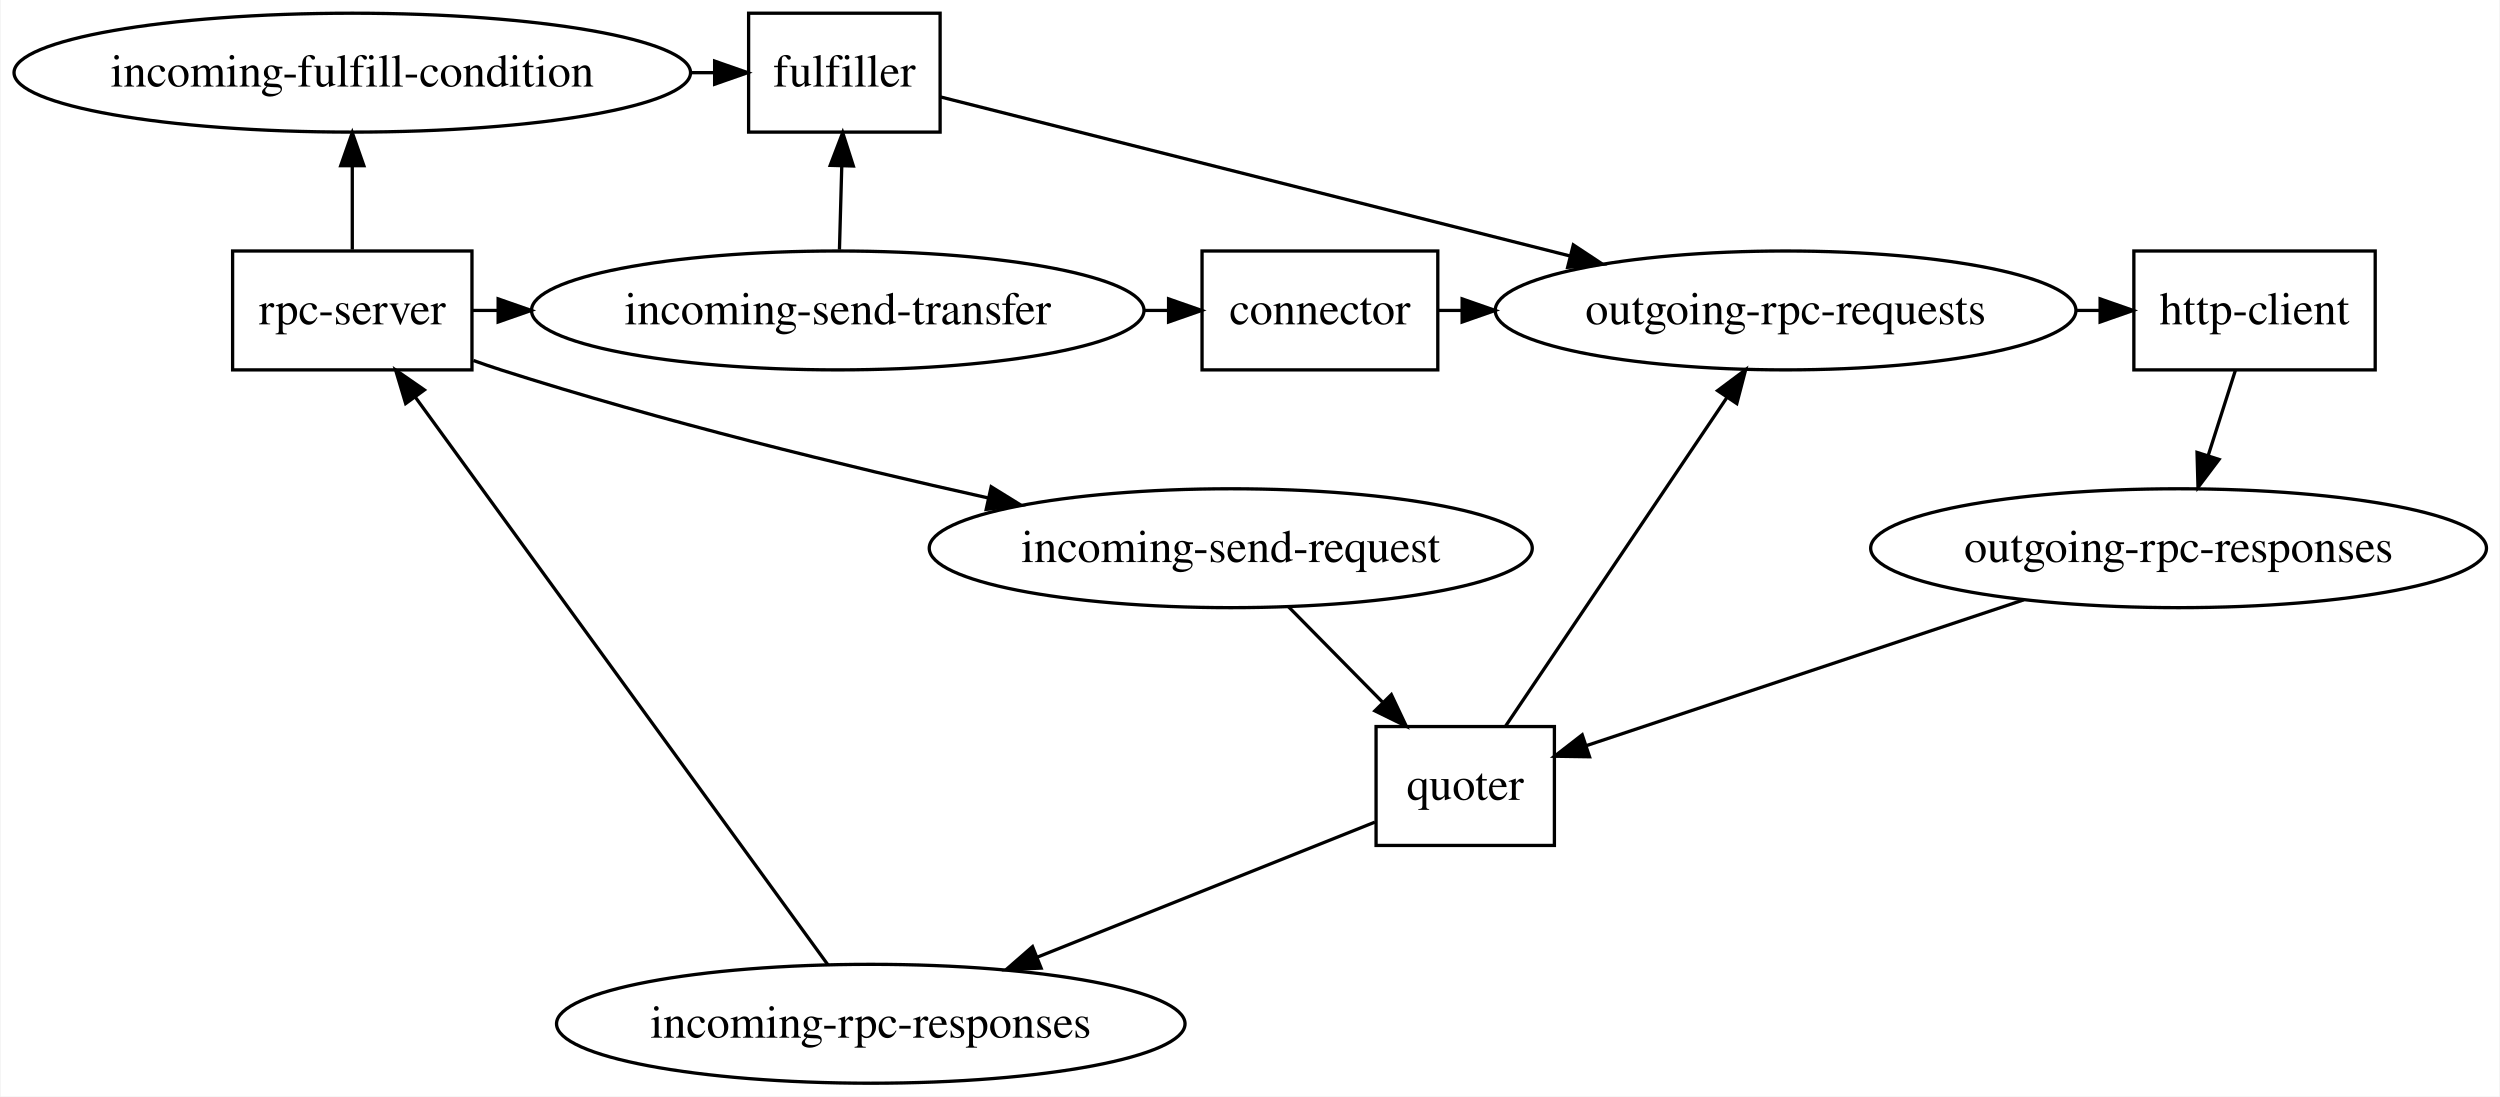
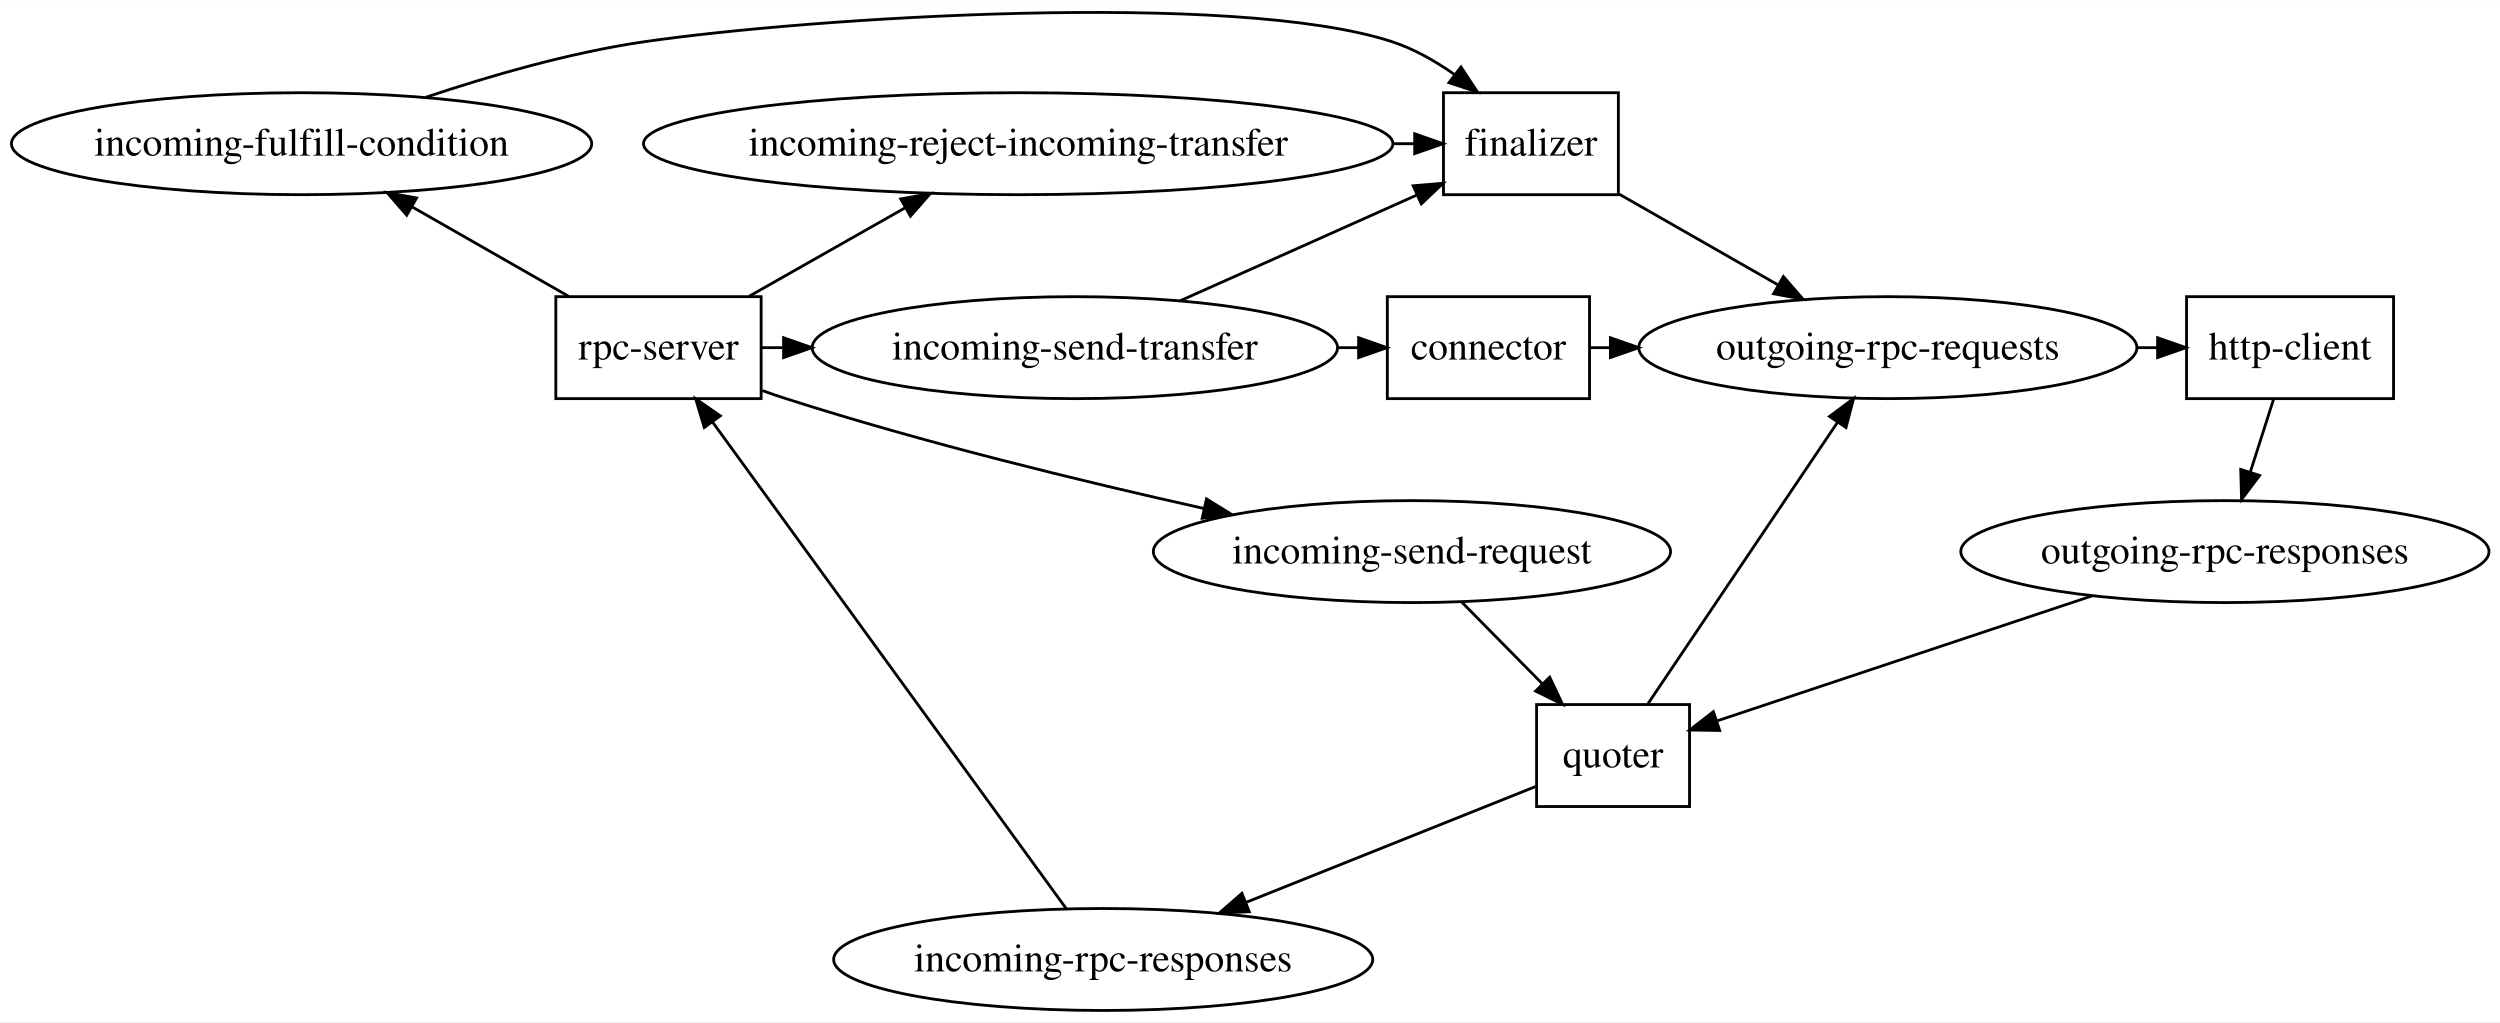
- <svg xmlns="http://www.w3.org/2000/svg" width="757pt" height="332pt" viewBox="0.00 0.00 756.58 332.00">
-   <g id="graph0" class="graph" transform="scale(1 1) rotate(0) translate(4 328)">
-     <polygon fill="#ffffff" stroke="transparent" points="-4,4 -4,-328 752.58,-328 752.58,4 -4,4" />
+ <svg xmlns="http://www.w3.org/2000/svg" width="883pt" height="361pt" viewBox="0.00 0.00 882.58 360.64">
+   <g id="graph0" class="graph" transform="scale(1 1) rotate(0) translate(4 356.6379)">
+     <polygon fill="#ffffff" stroke="transparent" points="-4,4 -4,-356.638 878.58,-356.638 878.58,4 -4,4" />
    <g id="node1" class="node">
-       <polygon fill="none" stroke="#000000" points="138.701,-252 66.224,-252 66.224,-216 138.701,-216 138.701,-252" />
-       <text text-anchor="middle" x="102.462" y="-229.8" font-family="Times,serif" font-size="14.00" fill="#000000">rpc-server</text>
+       <polygon fill="none" stroke="#000000" points="264.701,-252 192.224,-252 192.224,-216 264.701,-216 264.701,-252" />
+       <text text-anchor="middle" x="228.462" y="-229.8" font-family="Times,serif" font-size="14.00" fill="#000000">rpc-server</text>
    </g>
    <g id="node6" class="node">
-       <ellipse fill="none" stroke="#000000" cx="249.462" cy="-234" rx="92.734" ry="18" />
-       <text text-anchor="middle" x="249.462" y="-229.8" font-family="Times,serif" font-size="14.00" fill="#000000">incoming-send-transfer</text>
+       <ellipse fill="none" stroke="#000000" cx="375.462" cy="-234" rx="92.734" ry="18" />
+       <text text-anchor="middle" x="375.462" y="-229.8" font-family="Times,serif" font-size="14.00" fill="#000000">incoming-send-transfer</text>
    </g>
    <g id="edge1" class="edge">
-       <path fill="none" stroke="#000000" d="M138.925,-234C141.415,-234 143.904,-234 146.394,-234" />
-       <polygon fill="#000000" stroke="#000000" points="146.628,-237.5 156.628,-234 146.628,-230.5 146.628,-237.5" />
+       <path fill="none" stroke="#000000" d="M264.925,-234C267.415,-234 269.904,-234 272.394,-234" />
+       <polygon fill="#000000" stroke="#000000" points="272.628,-237.5 282.628,-234 272.628,-230.5 272.628,-237.5" />
    </g>
    <g id="node7" class="node">
-       <ellipse fill="none" stroke="#000000" cx="368.462" cy="-162" rx="91.298" ry="18" />
-       <text text-anchor="middle" x="368.462" y="-157.8" font-family="Times,serif" font-size="14.00" fill="#000000">incoming-send-request</text>
+       <ellipse fill="none" stroke="#000000" cx="494.462" cy="-162" rx="91.298" ry="18" />
+       <text text-anchor="middle" x="494.462" y="-157.8" font-family="Times,serif" font-size="14.00" fill="#000000">incoming-send-request</text>
    </g>
    <g id="edge3" class="edge">
-       <path fill="none" stroke="#000000" d="M139.145,-218.838C141.943,-217.832 144.738,-216.873 147.462,-216 195.966,-200.459 251.682,-186.872 295.036,-177.215" />
-       <polygon fill="#000000" stroke="#000000" points="295.923,-180.604 304.933,-175.031 294.414,-173.768 295.923,-180.604" />
+       <path fill="none" stroke="#000000" d="M265.145,-218.838C267.943,-217.832 270.738,-216.873 273.462,-216 321.966,-200.459 377.682,-186.872 421.036,-177.215" />
+       <polygon fill="#000000" stroke="#000000" points="421.923,-180.604 430.933,-175.031 420.414,-173.768 421.923,-180.604" />
    </g>
    <g id="node8" class="node">
      <ellipse fill="none" stroke="#000000" cx="102.462" cy="-306" rx="102.425" ry="18" />
      <text text-anchor="middle" x="102.462" y="-301.8" font-family="Times,serif" font-size="14.00" fill="#000000">incoming-fulfill-condition</text>
    </g>
    <g id="edge5" class="edge">
-       <path fill="none" stroke="#000000" d="M102.462,-252.413C102.462,-260.059 102.462,-269.108 102.462,-277.573" />
-       <polygon fill="#000000" stroke="#000000" points="98.962,-277.831 102.462,-287.831 105.962,-277.831 98.962,-277.831" />
+       <path fill="none" stroke="#000000" d="M196.77,-252.11C180.033,-261.674 159.342,-273.497 141.609,-283.63" />
+       <polygon fill="#000000" stroke="#000000" points="139.588,-280.754 132.643,-288.754 143.061,-286.832 139.588,-280.754" />
+     </g>
+     <g id="node9" class="node">
+       <ellipse fill="none" stroke="#000000" cx="355.462" cy="-306" rx="132.282" ry="18" />
+       <text text-anchor="middle" x="355.462" y="-301.8" font-family="Times,serif" font-size="14.00" fill="#000000">incoming-reject-incoming-transfer</text>
+     </g>
+     <g id="edge7" class="edge">
+       <path fill="none" stroke="#000000" d="M260.535,-252.183C277.203,-261.633 297.733,-273.272 315.433,-283.306" />
+       <polygon fill="#000000" stroke="#000000" points="313.969,-286.5 324.395,-288.387 317.421,-280.41 313.969,-286.5" />
    </g>
    <g id="node2" class="node">
-       <polygon fill="none" stroke="#000000" points="431.156,-252 359.769,-252 359.769,-216 431.156,-216 431.156,-252" />
-       <text text-anchor="middle" x="395.462" y="-229.8" font-family="Times,serif" font-size="14.00" fill="#000000">connector</text>
+       <polygon fill="none" stroke="#000000" points="557.156,-252 485.769,-252 485.769,-216 557.156,-216 557.156,-252" />
+       <text text-anchor="middle" x="521.462" y="-229.8" font-family="Times,serif" font-size="14.00" fill="#000000">connector</text>
+     </g>
+     <g id="node11" class="node">
+       <ellipse fill="none" stroke="#000000" cx="662.462" cy="-234" rx="87.924" ry="18" />
+       <text text-anchor="middle" x="662.462" y="-229.8" font-family="Times,serif" font-size="14.00" fill="#000000">outgoing-rpc-requests</text>
+     </g>
+     <g id="edge11" class="edge">
+       <path fill="none" stroke="#000000" d="M557.263,-234C559.6,-234 561.938,-234 564.275,-234" />
+       <polygon fill="#000000" stroke="#000000" points="564.522,-237.5 574.522,-234 564.522,-230.5 564.522,-237.5" />
+     </g>
+     <g id="node3" class="node">
+       <polygon fill="none" stroke="#000000" points="841.002,-252 767.923,-252 767.923,-216 841.002,-216 841.002,-252" />
+       <text text-anchor="middle" x="804.462" y="-229.8" font-family="Times,serif" font-size="14.00" fill="#000000">http-client</text>
+     </g>
+     <g id="node12" class="node">
+       <ellipse fill="none" stroke="#000000" cx="781.462" cy="-162" rx="93.236" ry="18" />
+       <text text-anchor="middle" x="781.462" y="-157.8" font-family="Times,serif" font-size="14.00" fill="#000000">outgoing-rpc-responses</text>
+     </g>
+     <g id="edge14" class="edge">
+       <path fill="none" stroke="#000000" d="M798.658,-215.831C796.172,-208.046 793.209,-198.773 790.45,-190.135" />
+       <polygon fill="#000000" stroke="#000000" points="793.721,-188.874 787.344,-180.413 787.053,-191.004 793.721,-188.874" />
+     </g>
+     <g id="node4" class="node">
+       <polygon fill="none" stroke="#000000" points="567.332,-324 505.593,-324 505.593,-288 567.332,-288 567.332,-324" />
+       <text text-anchor="middle" x="536.462" y="-301.8" font-family="Times,serif" font-size="14.00" fill="#000000">finalizer</text>
+     </g>
+     <g id="edge17" class="edge">
+       <path fill="none" stroke="#000000" d="M567.608,-288.202C584.488,-278.557 605.508,-266.545 623.468,-256.283" />
+       <polygon fill="#000000" stroke="#000000" points="625.596,-259.098 632.542,-251.097 622.123,-253.02 625.596,-259.098" />
+     </g>
+     <g id="node5" class="node">
+       <polygon fill="none" stroke="#000000" points="592.462,-108 538.462,-108 538.462,-72 592.462,-72 592.462,-108" />
+       <text text-anchor="middle" x="565.462" y="-85.8" font-family="Times,serif" font-size="14.00" fill="#000000">quoter</text>
    </g>
    <g id="node10" class="node">
-       <ellipse fill="none" stroke="#000000" cx="536.462" cy="-234" rx="87.924" ry="18" />
-       <text text-anchor="middle" x="536.462" y="-229.8" font-family="Times,serif" font-size="14.00" fill="#000000">outgoing-rpc-requests</text>
+       <ellipse fill="none" stroke="#000000" cx="385.462" cy="-18" rx="95.157" ry="18" />
+       <text text-anchor="middle" x="385.462" y="-13.8" font-family="Times,serif" font-size="14.00" fill="#000000">incoming-rpc-responses</text>
+     </g>
+     <g id="edge16" class="edge">
+       <path fill="none" stroke="#000000" d="M538.124,-79.065C511.091,-68.252 469.085,-51.449 435.974,-38.205" />
+       <polygon fill="#000000" stroke="#000000" points="437.036,-34.86 426.451,-34.396 434.436,-41.359 437.036,-34.86" />
+     </g>
+     <g id="edge13" class="edge">
+       <path fill="none" stroke="#000000" d="M577.704,-108.173C594.632,-133.303 625.294,-178.823 644.73,-207.675" />
+       <polygon fill="#000000" stroke="#000000" points="641.884,-209.715 650.373,-216.054 647.689,-205.804 641.884,-209.715" />
+     </g>
+     <g id="edge2" class="edge">
+       <path fill="none" stroke="#000000" d="M468.138,-234C470.599,-234 473.059,-234 475.52,-234" />
+       <polygon fill="#000000" stroke="#000000" points="475.635,-237.5 485.635,-234 475.635,-230.5 475.635,-237.5" />
+     </g>
+     <g id="edge10" class="edge">
+       <path fill="none" stroke="#000000" d="M412.546,-250.514C434.44,-260.272 462.919,-272.979 496.005,-287.801" />
+       <polygon fill="#000000" stroke="#000000" points="494.901,-291.141 505.458,-292.036 497.763,-284.753 494.901,-291.141" />
+     </g>
+     <g id="edge4" class="edge">
+       <path fill="none" stroke="#000000" d="M512.013,-144.202C520.567,-135.528 531.008,-124.939 540.385,-115.43" />
+       <polygon fill="#000000" stroke="#000000" points="543.091,-117.671 547.62,-108.093 538.107,-112.756 543.091,-117.671" />
+     </g>
+     <g id="edge6" class="edge">
+       <path fill="none" stroke="#000000" d="M146.309,-322.382C168.988,-329.995 197.328,-338.195 223.462,-342 281.517,-350.453 431.715,-360.277 487.462,-342 495.22,-339.456 502.763,-335.164 509.513,-330.411" />
+       <polygon fill="#000000" stroke="#000000" points="511.77,-333.092 517.595,-324.242 507.522,-327.527 511.77,-333.092" />
+     </g>
+     <g id="edge8" class="edge">
+       <path fill="none" stroke="#000000" d="M488.031,-306C490.478,-306 492.926,-306 495.373,-306" />
+       <polygon fill="#000000" stroke="#000000" points="495.436,-309.5 505.436,-306 495.436,-302.5 495.436,-309.5" />
    </g>
    <g id="edge9" class="edge">
-       <path fill="none" stroke="#000000" d="M431.263,-234C433.6,-234 435.938,-234 438.275,-234" />
-       <polygon fill="#000000" stroke="#000000" points="438.522,-237.5 448.522,-234 438.522,-230.5 438.522,-237.5" />
-     </g>
-     <g id="node3" class="node">
-       <polygon fill="none" stroke="#000000" points="715.002,-252 641.923,-252 641.923,-216 715.002,-216 715.002,-252" />
-       <text text-anchor="middle" x="678.462" y="-229.8" font-family="Times,serif" font-size="14.00" fill="#000000">http-client</text>
-     </g>
-     <g id="node11" class="node">
-       <ellipse fill="none" stroke="#000000" cx="655.462" cy="-162" rx="93.236" ry="18" />
-       <text text-anchor="middle" x="655.462" y="-157.8" font-family="Times,serif" font-size="14.00" fill="#000000">outgoing-rpc-responses</text>
+       <path fill="none" stroke="#000000" d="M372.494,-35.841C344.851,-73.872 280.015,-163.074 247.607,-207.661" />
+       <polygon fill="#000000" stroke="#000000" points="244.626,-205.809 241.578,-215.956 250.289,-209.924 244.626,-205.809" />
    </g>
    <g id="edge12" class="edge">
-       <path fill="none" stroke="#000000" d="M672.658,-215.831C670.172,-208.046 667.209,-198.773 664.45,-190.135" />
-       <polygon fill="#000000" stroke="#000000" points="667.721,-188.874 661.344,-180.413 661.053,-191.004 667.721,-188.874" />
-     </g>
-     <g id="node4" class="node">
-       <polygon fill="none" stroke="#000000" points="280.455,-324 222.469,-324 222.469,-288 280.455,-288 280.455,-324" />
-       <text text-anchor="middle" x="251.462" y="-301.8" font-family="Times,serif" font-size="14.00" fill="#000000">fulfiller</text>
+       <path fill="none" stroke="#000000" d="M750.38,-234C752.816,-234 755.252,-234 757.688,-234" />
+       <polygon fill="#000000" stroke="#000000" points="757.703,-237.5 767.703,-234 757.703,-230.5 757.703,-237.5" />
    </g>
    <g id="edge15" class="edge">
-       <path fill="none" stroke="#000000" d="M280.623,-298.633C325.173,-287.378 411.312,-265.617 471.268,-250.47" />
-       <polygon fill="#000000" stroke="#000000" points="472.188,-253.848 481.026,-248.005 470.474,-247.061 472.188,-253.848" />
-     </g>
-     <g id="node5" class="node">
-       <polygon fill="none" stroke="#000000" points="466.462,-108 412.462,-108 412.462,-72 466.462,-72 466.462,-108" />
-       <text text-anchor="middle" x="439.462" y="-85.8" font-family="Times,serif" font-size="14.00" fill="#000000">quoter</text>
-     </g>
-     <g id="node9" class="node">
-       <ellipse fill="none" stroke="#000000" cx="259.462" cy="-18" rx="95.157" ry="18" />
-       <text text-anchor="middle" x="259.462" y="-13.8" font-family="Times,serif" font-size="14.00" fill="#000000">incoming-rpc-responses</text>
-     </g>
-     <g id="edge14" class="edge">
-       <path fill="none" stroke="#000000" d="M412.124,-79.065C385.091,-68.252 343.085,-51.449 309.974,-38.205" />
-       <polygon fill="#000000" stroke="#000000" points="311.036,-34.86 300.451,-34.396 308.436,-41.359 311.036,-34.86" />
-     </g>
-     <g id="edge11" class="edge">
-       <path fill="none" stroke="#000000" d="M451.704,-108.173C468.632,-133.303 499.295,-178.823 518.73,-207.675" />
-       <polygon fill="#000000" stroke="#000000" points="515.884,-209.715 524.373,-216.054 521.689,-205.804 515.884,-209.715" />
-     </g>
-     <g id="edge2" class="edge">
-       <path fill="none" stroke="#000000" d="M342.138,-234C344.599,-234 347.059,-234 349.52,-234" />
-       <polygon fill="#000000" stroke="#000000" points="349.635,-237.5 359.635,-234 349.635,-230.5 349.635,-237.5" />
-     </g>
-     <g id="edge8" class="edge">
-       <path fill="none" stroke="#000000" d="M249.974,-252.413C250.186,-260.059 250.438,-269.108 250.673,-277.573" />
-       <polygon fill="#000000" stroke="#000000" points="247.181,-277.932 250.958,-287.831 254.179,-277.738 247.181,-277.932" />
-     </g>
-     <g id="edge4" class="edge">
-       <path fill="none" stroke="#000000" d="M386.013,-144.202C394.567,-135.528 405.008,-124.939 414.385,-115.43" />
-       <polygon fill="#000000" stroke="#000000" points="417.091,-117.671 421.62,-108.093 412.107,-112.756 417.091,-117.671" />
-     </g>
-     <g id="edge6" class="edge">
-       <path fill="none" stroke="#000000" d="M205.191,-306C207.492,-306 209.792,-306 212.093,-306" />
-       <polygon fill="#000000" stroke="#000000" points="212.181,-309.5 222.181,-306 212.181,-302.5 212.181,-309.5" />
-     </g>
-     <g id="edge7" class="edge">
-       <path fill="none" stroke="#000000" d="M246.494,-35.841C218.851,-73.872 154.015,-163.074 121.607,-207.661" />
-       <polygon fill="#000000" stroke="#000000" points="118.626,-205.809 115.578,-215.956 124.289,-209.924 118.626,-205.809" />
-     </g>
-     <g id="edge10" class="edge">
-       <path fill="none" stroke="#000000" d="M624.38,-234C626.816,-234 629.252,-234 631.688,-234" />
-       <polygon fill="#000000" stroke="#000000" points="631.703,-237.5 641.703,-234 631.703,-230.5 631.703,-237.5" />
-     </g>
-     <g id="edge13" class="edge">
-       <path fill="none" stroke="#000000" d="M608.593,-146.377C568.899,-133.145 512.776,-114.438 476.253,-102.263" />
-       <polygon fill="#000000" stroke="#000000" points="477.095,-98.855 466.501,-99.013 474.881,-105.496 477.095,-98.855" />
+       <path fill="none" stroke="#000000" d="M734.593,-146.377C694.899,-133.145 638.776,-114.438 602.253,-102.263" />
+       <polygon fill="#000000" stroke="#000000" points="603.095,-98.855 592.501,-99.013 600.881,-105.496 603.095,-98.855" />
    </g>
  </g>
</svg>
